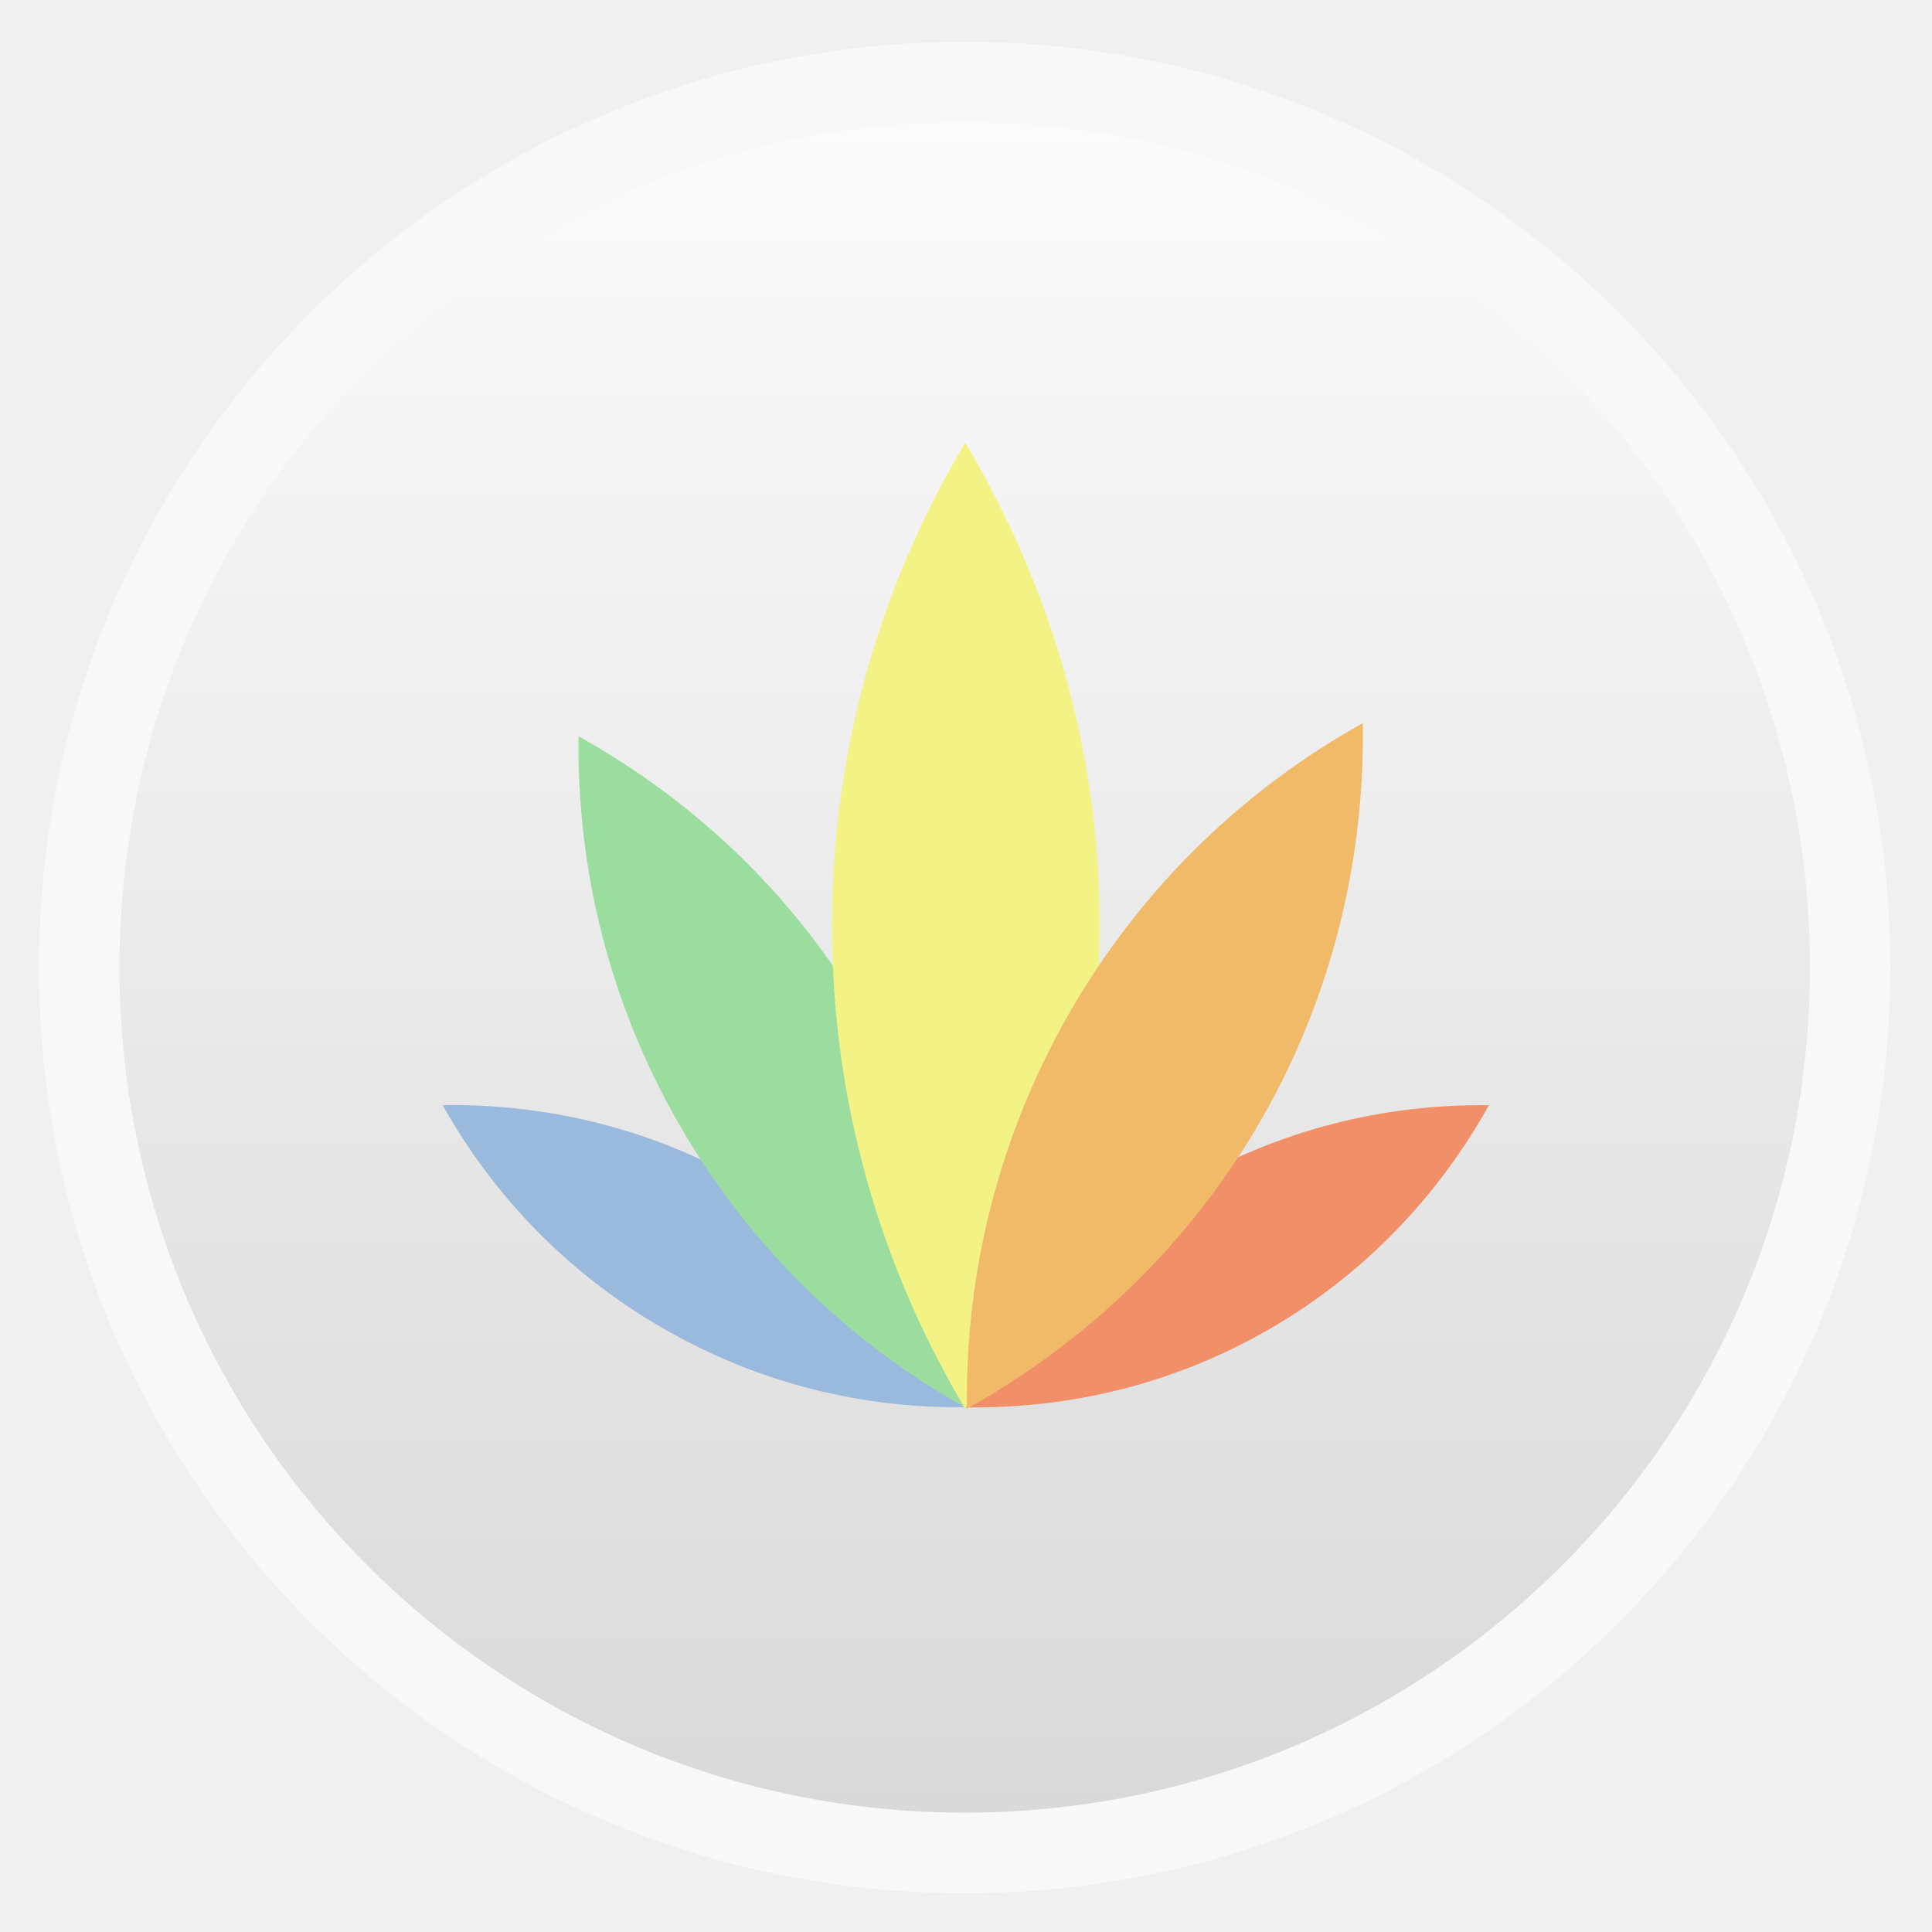
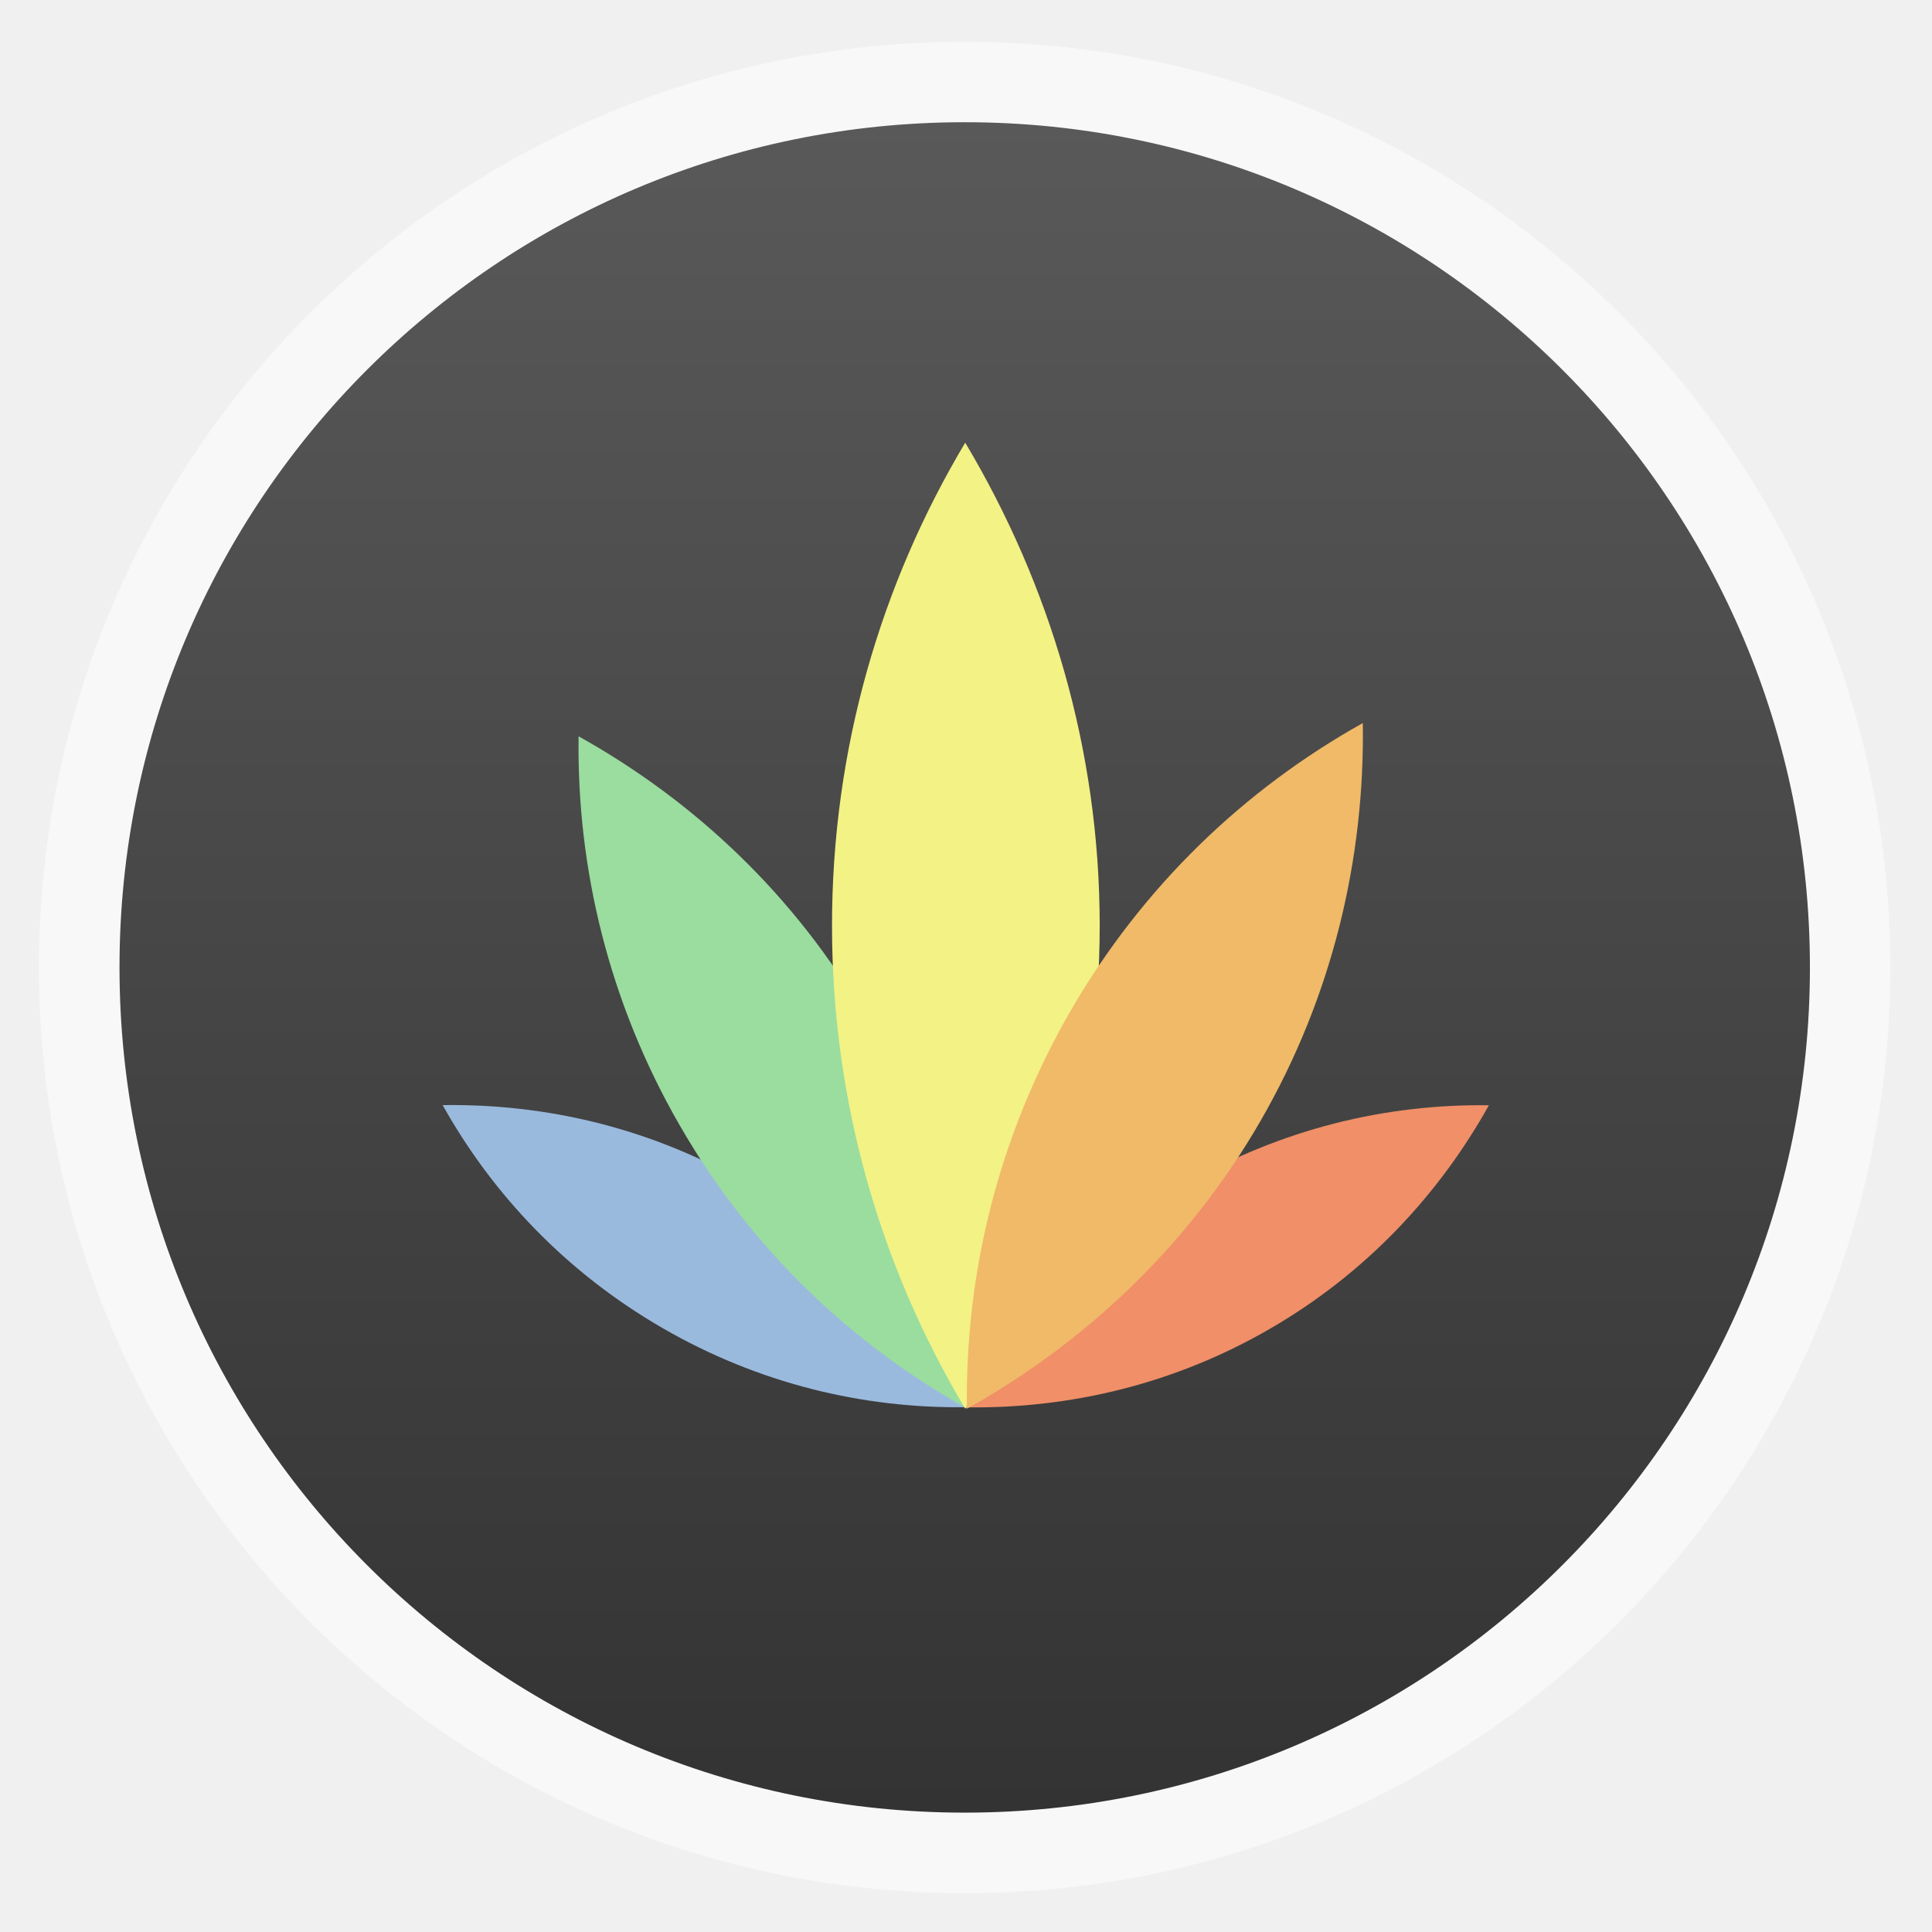
<svg xmlns="http://www.w3.org/2000/svg" xmlns:xlink="http://www.w3.org/1999/xlink" width="48" viewBox="0 0 13.547 13.547" height="48" id="svg2" version="1.1">
  <defs id="defs4">
    <clipPath clipPathUnits="userSpaceOnUse" id="clipPath6">
      <path style="fill:url(#radialGradient4225-7);clip-path:none" d="m 328,256 15,11 0,-27 -15,0 z" id="path8" clip-path="none" />
    </clipPath>
    <clipPath clipPathUnits="userSpaceOnUse" id="clipPath10">
      <rect width="90" x="307" y="31" rx="18.75" height="90" style="fill:url(#linearGradient4825-8);color:#bebebe" id="rect12" />
    </clipPath>
    <clipPath clipPathUnits="userSpaceOnUse" id="clipPath14">
      <path style="fill:url(#linearGradient4338);color:#bebebe" d="m 328,242.094 c -7.732,0 -14,6.268 -14,14 0,7.732 6.268,14 14,14 7.732,0 14,-6.268 14,-14 0,-7.732 -6.268,-14 -14,-14 z m 0,9.906 c 2.209,0 4,1.791 4,4 0,2.209 -1.791,4 -4,4 -2.209,0 -4,-1.791 -4,-4 0,-2.209 1.791,-4 4,-4 z m 0,1 c -1.657,0 -3,1.343 -3,3 0,1.657 1.343,3 3,3 1.657,0 3,-1.343 3,-3 0,-1.657 -1.343,-3 -3,-3 z m 0,1 c 1.105,0 2,0.895 2,2 0,1.105 -0.895,2 -2,2 -1.105,0 -2,-0.895 -2,-2 0,-1.105 0.895,-2 2,-2 z" id="path16" />
    </clipPath>
    <clipPath clipPathUnits="userSpaceOnUse" id="clipPath18">
      <rect width="42" x="307" y="223" rx="9" height="42" style="fill:url(#linearGradient4895-2);color:#bebebe" transform="rotate(90)" id="rect20" />
    </clipPath>
    <clipPath clipPathUnits="userSpaceOnUse" id="clipPath22">
      <rect width="60" x="306" y="142" rx="12.5" height="60" style="fill:url(#linearGradient4863-9);color:#bebebe" transform="matrix(0 -1 1 0 0 0)" id="rect24" />
    </clipPath>
    <clipPath clipPathUnits="userSpaceOnUse" id="clipPath26">
      <rect width="16" x="432" y="116" rx="2" height="16" style="opacity:.2;fill:#6d6d6d;color:#bebebe" id="rect28" />
    </clipPath>
    <clipPath clipPathUnits="userSpaceOnUse" id="clipPath30">
      <rect width="42" x="307" y="223" rx="9" height="42" style="fill:url(#linearGradient4895-0);color:#bebebe" transform="rotate(90)" id="rect32" />
    </clipPath>
    <clipPath clipPathUnits="userSpaceOnUse" id="clipPath34">
      <rect width="22" x="433" y="77" rx="3" height="22" style="opacity:.2;fill:#6d6d6d;color:#bebebe" id="rect36" />
    </clipPath>
    <clipPath clipPathUnits="userSpaceOnUse" id="clipPath38">
      <rect width="22" x="433" y="77" rx="5" height="22" style="color:#bebebe" id="rect40" />
    </clipPath>
    <clipPath clipPathUnits="userSpaceOnUse" id="clipPath42">
      <rect width="30" x="433" y="29" rx="6" height="30" style="color:#bebebe" id="rect44" />
    </clipPath>
    <clipPath clipPathUnits="userSpaceOnUse" id="clipPath46">
      <rect width="20" x="434" y="78" rx="4" height="20" style="color:#bebebe" id="rect48" />
    </clipPath>
    <clipPath clipPathUnits="userSpaceOnUse" id="clipPath50">
      <rect width="22" x="433" y="77" rx="3" height="22" style="opacity:.2;fill:#6d6d6d;color:#bebebe" id="rect52" />
    </clipPath>
    <clipPath clipPathUnits="userSpaceOnUse" id="clipPath54">
      <path style="opacity:.1;fill:#b74049;clip-path:url(#clipPath4112-2)" d="m 328,256 15,11 0,-27 -15,0 z" id="path56" clip-path="url(#clipPath4112-2)" />
    </clipPath>
    <clipPath clipPathUnits="userSpaceOnUse" id="clipPath58">
      <rect width="16" x="432" y="116" rx="2" height="16" style="opacity:.2;fill:#6d6d6d;color:#bebebe" id="rect60" />
    </clipPath>
    <clipPath clipPathUnits="userSpaceOnUse" id="clipPath62">
      <rect width="30" x="433" y="29" rx="4" height="30" style="opacity:.2;fill:#6d6d6d;color:#bebebe" id="rect64" />
    </clipPath>
    <clipPath clipPathUnits="userSpaceOnUse" id="clipPath66">
      <rect width="22" x="433" y="77" rx="4" height="22" style="color:#bebebe" id="rect68" />
    </clipPath>
    <clipPath clipPathUnits="userSpaceOnUse" id="clipPath70">
      <rect width="16" x="432" y="116" rx="3" height="16" style="color:#bebebe" id="rect72" />
    </clipPath>
    <clipPath clipPathUnits="userSpaceOnUse" id="clipPath74">
      <rect width="240" x="24" y="36" rx="50" height="240" style="fill:#986767;color:#bebebe" id="rect76" />
    </clipPath>
    <clipPath clipPathUnits="userSpaceOnUse" id="clipPath78">
      <rect width="60" x="306" y="142" rx="12.5" height="60" style="fill:url(#linearGradient4863-4);color:#bebebe" transform="matrix(0 -1 1 0 0 0)" id="rect80" />
    </clipPath>
    <clipPath clipPathUnits="userSpaceOnUse" id="clipPath82">
      <path style="opacity:.2;color:#bebebe" d="m 328,238 c -7.732,0 -14,6.268 -14,14 0,7.732 6.268,14 14,14 7.732,0 14,-6.268 14,-14 0,-7.732 -6.268,-14 -14,-14 z m 0,8.75 c 2.899,0 5.25,2.351 5.25,5.25 0,2.899 -2.351,5.25 -5.25,5.25 -2.899,0 -5.25,-2.351 -5.25,-5.25 0,-2.899 2.351,-5.25 5.25,-5.25 z m 0,1.75 c -1.933,0 -3.5,1.567 -3.5,3.5 0,1.933 1.567,3.5 3.5,3.5 1.933,0 3.5,-1.567 3.5,-3.5 0,-1.933 -1.567,-3.5 -3.5,-3.5 z m 0,1.75 c 0.966,0 1.75,0.784 1.75,1.75 0,0.966 -0.784,1.75 -1.75,1.75 -0.966,0 -1.75,-0.784 -1.75,-1.75 0,-0.966 0.784,-1.75 1.75,-1.75 z" id="path84" />
    </clipPath>
    <clipPath clipPathUnits="userSpaceOnUse" id="clipPath86">
      <path style="fill:url(#linearGradient4344-8);color:#bebebe" d="m 144,76 c -44.183,0 -80,35.817 -80,80 0,44.183 35.817,80 80,80 44.183,0 80,-35.817 80,-80 0,-44.183 -35.817,-80 -80,-80 z m 0,56.607 c 12.624,0 22.857,10.233 22.857,22.857 0,12.624 -10.233,22.857 -22.857,22.857 -12.624,0 -22.857,-10.233 -22.857,-22.857 0,-12.624 10.233,-22.857 22.857,-22.857 z m 0,5.714 c -9.468,0 -17.143,7.675 -17.143,17.143 0,9.468 7.675,17.143 17.143,17.143 9.468,0 17.143,-7.675 17.143,-17.143 0,-9.468 -7.675,-17.143 -17.143,-17.143 z m 0,5.714 c 6.312,0 11.429,5.117 11.429,11.429 0,6.312 -5.117,11.429 -11.429,11.429 -6.312,0 -11.429,-5.117 -11.429,-11.429 0,-6.312 5.117,-11.429 11.429,-11.429 z" id="path88" />
    </clipPath>
    <clipPath clipPathUnits="userSpaceOnUse" id="clipPath90">
      <path style="fill:url(#linearGradient4227-3);color:#bebebe" d="m 440,126 c -3.314,0 -6,2.686 -6,6 0,3.314 2.686,6 6,6 3.314,0 6,-2.686 6,-6 0,-3.314 -2.686,-6 -6,-6 z m 0,3 c 1.657,0 3,1.343 3,3 0,1.657 -1.343,3 -3,3 -1.657,0 -3,-1.343 -3,-3 0,-1.657 1.343,-3 3,-3 z m 0,1 c -1.105,0 -2,0.895 -2,2 0,1.105 0.895,2 2,2 1.105,0 2,-0.895 2,-2 0,-1.105 -0.895,-2 -2,-2 z m 0,1 c 0.552,0 1,0.448 1,1 0,0.552 -0.448,1 -1,1 -0.552,0 -1,-0.448 -1,-1 0,-0.552 0.448,-1 1,-1 z" id="path92" />
    </clipPath>
    <clipPath clipPathUnits="userSpaceOnUse" id="clipPath94">
      <rect width="20" x="434" y="78" rx="4" height="20" style="color:#bebebe" id="rect96" />
    </clipPath>
    <clipPath clipPathUnits="userSpaceOnUse" id="clipPath98">
      <rect width="240" x="24" y="36" rx="50" height="240" style="fill:#986767;color:#bebebe" id="rect100" />
    </clipPath>
    <clipPath clipPathUnits="userSpaceOnUse" id="clipPath102">
      <path style="fill:url(#linearGradient4203-4);color:#bebebe" d="m 444,88 c -4.418,0 -8,3.582 -8,8 0,4.418 3.582,8 8,8 4.418,0 8,-3.582 8,-8 0,-4.418 -3.582,-8 -8,-8 z m 0,5 c 1.657,0 3,1.343 3,3 0,1.657 -1.343,3 -3,3 -1.657,0 -3,-1.343 -3,-3 0,-1.657 1.343,-3 3,-3 z m 0,1 c -1.105,0 -2,0.895 -2,2 0,1.105 0.895,2 2,2 1.105,0 2,-0.895 2,-2 0,-1.105 -0.895,-2 -2,-2 z m 0,1 c 0.552,0 1,0.448 1,1 0,0.552 -0.448,1 -1,1 -0.552,0 -1,-0.448 -1,-1 0,-0.552 0.448,-1 1,-1 z" id="path104" />
    </clipPath>
    <clipPath clipPathUnits="userSpaceOnUse" id="clipPath106">
      <rect width="30" x="433" y="29" rx="6" height="30" style="color:#bebebe" id="rect108" />
    </clipPath>
    <clipPath clipPathUnits="userSpaceOnUse" id="clipPath110">
      <rect width="22" x="433" y="77" rx="4" height="22" style="color:#bebebe" id="rect112" />
    </clipPath>
    <clipPath clipPathUnits="userSpaceOnUse" id="clipPath114">
      <path style="opacity:.1;fill:#b74049;clip-path:url(#clipPath4112-5)" d="m 328,256 15,11 0,-27 -15,0 z" id="path116" clip-path="url(#clipPath4112-5)" />
    </clipPath>
    <clipPath id="clipPath4112-5" clipPathUnits="userSpaceOnUse">
      <path style="opacity:.2;color:#bebebe" d="m 328,242.094 c -7.732,0 -14,6.268 -14,14 0,7.732 6.268,14 14,14 7.732,0 14,-6.268 14,-14 0,-7.732 -6.268,-14 -14,-14 z M 328,252 c 2.209,0 4,1.791 4,4 0,2.209 -1.791,4 -4,4 -2.209,0 -4,-1.791 -4,-4 0,-2.209 1.791,-4 4,-4 z m 0,1 c -1.657,0 -3,1.343 -3,3 0,1.657 1.343,3 3,3 1.657,0 3,-1.343 3,-3 0,-1.657 -1.343,-3 -3,-3 z m 0,1 c 1.105,0 2,0.895 2,2 0,1.105 -0.895,2 -2,2 -1.105,0 -2,-0.895 -2,-2 0,-1.105 0.895,-2 2,-2 z" id="path119" />
    </clipPath>
    <clipPath clipPathUnits="userSpaceOnUse" id="clipPath121">
      <path style="fill:url(#linearGradient4326-1);color:#bebebe" d="m 328,242.094 c -7.732,0 -14,6.268 -14,14 0,7.732 6.268,14 14,14 7.732,0 14,-6.268 14,-14 0,-7.732 -6.268,-14 -14,-14 z m 0,9.906 c 2.209,0 4,1.791 4,4 0,2.209 -1.791,4 -4,4 -2.209,0 -4,-1.791 -4,-4 0,-2.209 1.791,-4 4,-4 z m 0,1 c -1.657,0 -3,1.343 -3,3 0,1.657 1.343,3 3,3 1.657,0 3,-1.343 3,-3 0,-1.657 -1.343,-3 -3,-3 z m 0,1 c 1.105,0 2,0.895 2,2 0,1.105 -0.895,2 -2,2 -1.105,0 -2,-0.895 -2,-2 0,-1.105 0.895,-2 2,-2 z" id="path123" />
    </clipPath>
    <clipPath clipPathUnits="userSpaceOnUse" id="clipPath125">
      <rect width="16" x="432" y="116" rx="3" height="16" style="color:#bebebe" id="rect127" />
    </clipPath>
    <clipPath clipPathUnits="userSpaceOnUse" id="clipPath129">
      <path style="fill:url(#linearGradient4326-1);color:#bebebe" d="m 328,242.094 c -7.732,0 -14,6.268 -14,14 0,7.732 6.268,14 14,14 7.732,0 14,-6.268 14,-14 0,-7.732 -6.268,-14 -14,-14 z m 0,9.906 c 2.209,0 4,1.791 4,4 0,2.209 -1.791,4 -4,4 -2.209,0 -4,-1.791 -4,-4 0,-2.209 1.791,-4 4,-4 z m 0,1 c -1.657,0 -3,1.343 -3,3 0,1.657 1.343,3 3,3 1.657,0 3,-1.343 3,-3 0,-1.657 -1.343,-3 -3,-3 z m 0,1 c 1.105,0 2,0.895 2,2 0,1.105 -0.895,2 -2,2 -1.105,0 -2,-0.895 -2,-2 0,-1.105 0.895,-2 2,-2 z" id="path131" />
    </clipPath>
    <clipPath clipPathUnits="userSpaceOnUse" id="clipPath133">
      <path style="fill:url(#radialGradient4225-6);clip-path:none" d="m 328,256 15,11 0,-27 -15,0 z" id="path135" clip-path="none" />
    </clipPath>
    <clipPath clipPathUnits="userSpaceOnUse" id="clipPath137">
      <path style="opacity:.2;color:#bebebe" d="m 328,238 c -7.732,0 -14,6.268 -14,14 0,7.732 6.268,14 14,14 7.732,0 14,-6.268 14,-14 0,-7.732 -6.268,-14 -14,-14 z m 0,9.906 c 2.209,0 4,1.791 4,4 0,2.209 -1.791,4 -4,4 -2.209,0 -4,-1.791 -4,-4 0,-2.209 1.791,-4 4,-4 z m 0,1 c -1.657,0 -3,1.343 -3,3 0,1.657 1.343,3 3,3 1.657,0 3,-1.343 3,-3 0,-1.657 -1.343,-3 -3,-3 z m 0,1 c 1.105,0 2,0.895 2,2 0,1.105 -0.895,2 -2,2 -1.105,0 -2,-0.895 -2,-2 0,-1.105 0.895,-2 2,-2 z" id="path139" />
    </clipPath>
    <clipPath clipPathUnits="userSpaceOnUse" id="clipPath141">
      <rect width="90" x="307" y="31" rx="18.75" height="90" style="fill:url(#linearGradient4825-6);color:#bebebe" id="rect143" />
    </clipPath>
    <clipPath clipPathUnits="userSpaceOnUse" id="clipPath145">
      <rect width="22" x="433" y="77" rx="5" height="22" style="color:#bebebe" id="rect147" />
    </clipPath>
    <clipPath clipPathUnits="userSpaceOnUse" id="clipPath149">
      <path style="fill:url(#linearGradient4296-6);color:#bebebe" d="m 451.388,127.371 c -3.314,0 -6,2.686 -6,6 0,3.314 2.686,6 6,6 3.314,0 6,-2.686 6,-6 0,-3.314 -2.686,-6 -6,-6 z m 0,3 c 1.657,0 3,1.343 3,3 0,1.657 -1.343,3 -3,3 -1.657,0 -3,-1.343 -3,-3 0,-1.657 1.343,-3 3,-3 z m 0,1 c -1.105,0 -2,0.895 -2,2 0,1.105 0.895,2 2,2 1.105,0 2,-0.895 2,-2 0,-1.105 -0.895,-2 -2,-2 z m 0,1 c 0.552,0 1,0.448 1,1 0,0.552 -0.448,1 -1,1 -0.552,0 -1,-0.448 -1,-1 0,-0.552 0.448,-1 1,-1 z" id="path151" />
    </clipPath>
    <clipPath clipPathUnits="userSpaceOnUse" id="clipPath153">
      <path style="fill:url(#radialGradient4229-8);clip-path:none" d="m 451.388,133.371 6.429,4.714 0,-11.571 -6.429,0 z" id="path155" clip-path="none" />
    </clipPath>
    <clipPath clipPathUnits="userSpaceOnUse" id="clipPath157">
      <path style="fill:url(#linearGradient4326-13);color:#bebebe" d="m 328,242.094 c -7.732,0 -14,6.268 -14,14 0,7.732 6.268,14 14,14 7.732,0 14,-6.268 14,-14 0,-7.732 -6.268,-14 -14,-14 z m 0,9.906 c 2.209,0 4,1.791 4,4 0,2.209 -1.791,4 -4,4 -2.209,0 -4,-1.791 -4,-4 0,-2.209 1.791,-4 4,-4 z m 0,1 c -1.657,0 -3,1.343 -3,3 0,1.657 1.343,3 3,3 1.657,0 3,-1.343 3,-3 0,-1.657 -1.343,-3 -3,-3 z m 0,1 c 1.105,0 2,0.895 2,2 0,1.105 -0.895,2 -2,2 -1.105,0 -2,-0.895 -2,-2 0,-1.105 0.895,-2 2,-2 z" id="path159" />
    </clipPath>
    <clipPath id="clipPath4112-2" clipPathUnits="userSpaceOnUse">
      <path style="opacity:.2;color:#bebebe" d="m 328,242.094 c -7.732,0 -14,6.268 -14,14 0,7.732 6.268,14 14,14 7.732,0 14,-6.268 14,-14 0,-7.732 -6.268,-14 -14,-14 z M 328,252 c 2.209,0 4,1.791 4,4 0,2.209 -1.791,4 -4,4 -2.209,0 -4,-1.791 -4,-4 0,-2.209 1.791,-4 4,-4 z m 0,1 c -1.657,0 -3,1.343 -3,3 0,1.657 1.343,3 3,3 1.657,0 3,-1.343 3,-3 0,-1.657 -1.343,-3 -3,-3 z m 0,1 c 1.105,0 2,0.895 2,2 0,1.105 -0.895,2 -2,2 -1.105,0 -2,-0.895 -2,-2 0,-1.105 0.895,-2 2,-2 z" id="path162" />
    </clipPath>
    <clipPath clipPathUnits="userSpaceOnUse" id="clipPath164">
      <path style="opacity:.2;color:#bebebe" d="m 328,238 c -7.732,0 -14,6.268 -14,14 0,7.732 6.268,14 14,14 7.732,0 14,-6.268 14,-14 0,-7.732 -6.268,-14 -14,-14 z m 0,9.906 c 2.209,0 4,1.791 4,4 0,2.209 -1.791,4 -4,4 -2.209,0 -4,-1.791 -4,-4 0,-2.209 1.791,-4 4,-4 z m 0,1 c -1.657,0 -3,1.343 -3,3 0,1.657 1.343,3 3,3 1.657,0 3,-1.343 3,-3 0,-1.657 -1.343,-3 -3,-3 z m 0,1 c 1.105,0 2,0.895 2,2 0,1.105 -0.895,2 -2,2 -1.105,0 -2,-0.895 -2,-2 0,-1.105 0.895,-2 2,-2 z" id="path166" />
    </clipPath>
    <clipPath clipPathUnits="userSpaceOnUse" id="clipPath168">
      <rect width="16" x="432" y="116" rx="2" height="16" style="opacity:.2;fill:#6d6d6d;color:#bebebe" id="rect170" />
    </clipPath>
    <clipPath clipPathUnits="userSpaceOnUse" id="clipPath172">
      <path style="fill:url(#linearGradient4326-13);color:#bebebe" d="m 328,242.094 c -7.732,0 -14,6.268 -14,14 0,7.732 6.268,14 14,14 7.732,0 14,-6.268 14,-14 0,-7.732 -6.268,-14 -14,-14 z m 0,9.906 c 2.209,0 4,1.791 4,4 0,2.209 -1.791,4 -4,4 -2.209,0 -4,-1.791 -4,-4 0,-2.209 1.791,-4 4,-4 z m 0,1 c -1.657,0 -3,1.343 -3,3 0,1.657 1.343,3 3,3 1.657,0 3,-1.343 3,-3 0,-1.657 -1.343,-3 -3,-3 z m 0,1 c 1.105,0 2,0.895 2,2 0,1.105 -0.895,2 -2,2 -1.105,0 -2,-0.895 -2,-2 0,-1.105 0.895,-2 2,-2 z" id="path174" />
    </clipPath>
    <clipPath clipPathUnits="userSpaceOnUse" id="clipPath176">
      <path style="fill:url(#radialGradient4279);clip-path:none" d="m 451.388,133.371 6.429,4.714 0,-11.571 -6.429,0 z" id="path178" clip-path="none" />
    </clipPath>
    <clipPath clipPathUnits="userSpaceOnUse" id="clipPath180">
      <path style="fill:url(#linearGradient4296);color:#bebebe" d="m 451.388,127.371 c -3.314,0 -6,2.686 -6,6 0,3.314 2.686,6 6,6 3.314,0 6,-2.686 6,-6 0,-3.314 -2.686,-6 -6,-6 z m 0,3 c 1.657,0 3,1.343 3,3 0,1.657 -1.343,3 -3,3 -1.657,0 -3,-1.343 -3,-3 0,-1.657 1.343,-3 3,-3 z m 0,1 c -1.105,0 -2,0.895 -2,2 0,1.105 0.895,2 2,2 1.105,0 2,-0.895 2,-2 0,-1.105 -0.895,-2 -2,-2 z m 0,1 c 0.552,0 1,0.448 1,1 0,0.552 -0.448,1 -1,1 -0.552,0 -1,-0.448 -1,-1 0,-0.552 0.448,-1 1,-1 z" id="path182" />
    </clipPath>
    <clipPath clipPathUnits="userSpaceOnUse" id="clipPath184">
      <path style="opacity:.2;color:#bebebe" d="m 328,238 c -7.732,0 -14,6.268 -14,14 0,7.732 6.268,14 14,14 7.732,0 14,-6.268 14,-14 0,-7.732 -6.268,-14 -14,-14 z m 0,9.906 c 2.209,0 4,1.791 4,4 0,2.209 -1.791,4 -4,4 -2.209,0 -4,-1.791 -4,-4 0,-2.209 1.791,-4 4,-4 z m 0,1 c -1.657,0 -3,1.343 -3,3 0,1.657 1.343,3 3,3 1.657,0 3,-1.343 3,-3 0,-1.657 -1.343,-3 -3,-3 z m 0,1 c 1.105,0 2,0.895 2,2 0,1.105 -0.895,2 -2,2 -1.105,0 -2,-0.895 -2,-2 0,-1.105 0.895,-2 2,-2 z" id="path186" />
    </clipPath>
    <clipPath clipPathUnits="userSpaceOnUse" id="clipPath188">
      <path style="fill:url(#radialGradient4250);clip-path:none" d="m 328,256 15,11 0,-27 -15,0 z" id="path190" clip-path="none" />
    </clipPath>
    <clipPath clipPathUnits="userSpaceOnUse" id="clipPath192">
      <path style="opacity:.1;fill:#b74049;clip-path:url(#clipPath4112)" d="m 328,256 15,11 0,-27 -15,0 z" id="path194" clip-path="url(#clipPath4112)" />
    </clipPath>
    <clipPath clipPathUnits="userSpaceOnUse" id="clipPath196">
      <path style="fill:url(#linearGradient4326-1);color:#bebebe" d="m 328,242.094 c -7.732,0 -14,6.268 -14,14 0,7.732 6.268,14 14,14 7.732,0 14,-6.268 14,-14 0,-7.732 -6.268,-14 -14,-14 z m 0,9.906 c 2.209,0 4,1.791 4,4 0,2.209 -1.791,4 -4,4 -2.209,0 -4,-1.791 -4,-4 0,-2.209 1.791,-4 4,-4 z m 0,1 c -1.657,0 -3,1.343 -3,3 0,1.657 1.343,3 3,3 1.657,0 3,-1.343 3,-3 0,-1.657 -1.343,-3 -3,-3 z m 0,1 c 1.105,0 2,0.895 2,2 0,1.105 -0.895,2 -2,2 -1.105,0 -2,-0.895 -2,-2 0,-1.105 0.895,-2 2,-2 z" id="path198" />
    </clipPath>
    <clipPath clipPathUnits="userSpaceOnUse" id="clipPath200">
      <path style="fill:url(#linearGradient4306);color:#bebebe" d="m 440,126 c -3.314,0 -6,2.686 -6,6 0,3.314 2.686,6 6,6 3.314,0 6,-2.686 6,-6 0,-3.314 -2.686,-6 -6,-6 z m 0,3 c 1.657,0 3,1.343 3,3 0,1.657 -1.343,3 -3,3 -1.657,0 -3,-1.343 -3,-3 0,-1.657 1.343,-3 3,-3 z m 0,1 c -1.105,0 -2,0.895 -2,2 0,1.105 0.895,2 2,2 1.105,0 2,-0.895 2,-2 0,-1.105 -0.895,-2 -2,-2 z m 0,1 c 0.552,0 1,0.448 1,1 0,0.552 -0.448,1 -1,1 -0.552,0 -1,-0.448 -1,-1 0,-0.552 0.448,-1 1,-1 z" id="path202" />
    </clipPath>
    <clipPath clipPathUnits="userSpaceOnUse" id="clipPath204">
      <path style="fill:url(#linearGradient4344-1);color:#bebebe" d="m 144,76 c -44.183,0 -80,35.817 -80,80 0,44.183 35.817,80 80,80 44.183,0 80,-35.817 80,-80 0,-44.183 -35.817,-80 -80,-80 z m 0,56.607 c 12.624,0 22.857,10.233 22.857,22.857 0,12.624 -10.233,22.857 -22.857,22.857 -12.624,0 -22.857,-10.233 -22.857,-22.857 0,-12.624 10.233,-22.857 22.857,-22.857 z m 0,5.714 c -9.468,0 -17.143,7.675 -17.143,17.143 0,9.468 7.675,17.143 17.143,17.143 9.468,0 17.143,-7.675 17.143,-17.143 0,-9.468 -7.675,-17.143 -17.143,-17.143 z m 0,5.714 c 6.312,0 11.429,5.117 11.429,11.429 0,6.312 -5.117,11.429 -11.429,11.429 -6.312,0 -11.429,-5.117 -11.429,-11.429 0,-6.312 5.117,-11.429 11.429,-11.429 z" id="path206" />
    </clipPath>
    <clipPath clipPathUnits="userSpaceOnUse" id="clipPath208">
      <path style="fill:url(#linearGradient4377);color:#bebebe" d="m 444,88 c -4.418,0 -8,3.582 -8,8 0,4.418 3.582,8 8,8 4.418,0 8,-3.582 8,-8 0,-4.418 -3.582,-8 -8,-8 z m 0,5 c 1.657,0 3,1.343 3,3 0,1.657 -1.343,3 -3,3 -1.657,0 -3,-1.343 -3,-3 0,-1.657 1.343,-3 3,-3 z m 0,1 c -1.105,0 -2,0.895 -2,2 0,1.105 0.895,2 2,2 1.105,0 2,-0.895 2,-2 0,-1.105 -0.895,-2 -2,-2 z m 0,1 c 0.552,0 1,0.448 1,1 0,0.552 -0.448,1 -1,1 -0.552,0 -1,-0.448 -1,-1 0,-0.552 0.448,-1 1,-1 z" id="path210" />
    </clipPath>
    <clipPath clipPathUnits="userSpaceOnUse" id="clipPath212">
      <rect width="30" x="433" y="29" rx="4" height="30" style="opacity:.2;fill:#6d6d6d;color:#bebebe" id="rect214" />
    </clipPath>
    <clipPath clipPathUnits="userSpaceOnUse" id="clipPath216">
      <path style="opacity:.2;color:#bebebe" d="m 328,238 c -7.732,0 -14,6.268 -14,14 0,7.732 6.268,14 14,14 7.732,0 14,-6.268 14,-14 0,-7.732 -6.268,-14 -14,-14 z m 0,8.75 c 2.899,0 5.25,2.351 5.25,5.25 0,2.899 -2.351,5.25 -5.25,5.25 -2.899,0 -5.25,-2.351 -5.25,-5.25 0,-2.899 2.351,-5.25 5.25,-5.25 z m 0,1.75 c -1.933,0 -3.5,1.567 -3.5,3.5 0,1.933 1.567,3.5 3.5,3.5 1.933,0 3.5,-1.567 3.5,-3.5 0,-1.933 -1.567,-3.5 -3.5,-3.5 z m 0,1.75 c 0.966,0 1.75,0.784 1.75,1.75 0,0.966 -0.784,1.75 -1.75,1.75 -0.966,0 -1.75,-0.784 -1.75,-1.75 0,-0.966 0.784,-1.75 1.75,-1.75 z" id="path218" />
    </clipPath>
    <clipPath clipPathUnits="userSpaceOnUse" id="clipPath220">
      <path style="fill:url(#linearGradient4338);color:#bebebe" d="m 328,242.094 c -7.732,0 -14,6.268 -14,14 0,7.732 6.268,14 14,14 7.732,0 14,-6.268 14,-14 0,-7.732 -6.268,-14 -14,-14 z m 0,9.906 c 2.209,0 4,1.791 4,4 0,2.209 -1.791,4 -4,4 -2.209,0 -4,-1.791 -4,-4 0,-2.209 1.791,-4 4,-4 z m 0,1 c -1.657,0 -3,1.343 -3,3 0,1.657 1.343,3 3,3 1.657,0 3,-1.343 3,-3 0,-1.657 -1.343,-3 -3,-3 z m 0,1 c 1.105,0 2,0.895 2,2 0,1.105 -0.895,2 -2,2 -1.105,0 -2,-0.895 -2,-2 0,-1.105 0.895,-2 2,-2 z" id="path222" />
    </clipPath>
    <clipPath clipPathUnits="userSpaceOnUse" id="clipPath224">
      <path style="fill:url(#linearGradient4203-6);color:#bebebe" d="m 444,88 c -4.418,0 -8,3.582 -8,8 0,4.418 3.582,8 8,8 4.418,0 8,-3.582 8,-8 0,-4.418 -3.582,-8 -8,-8 z m 0,5 c 1.657,0 3,1.343 3,3 0,1.657 -1.343,3 -3,3 -1.657,0 -3,-1.343 -3,-3 0,-1.657 1.343,-3 3,-3 z m 0,1 c -1.105,0 -2,0.895 -2,2 0,1.105 0.895,2 2,2 1.105,0 2,-0.895 2,-2 0,-1.105 -0.895,-2 -2,-2 z m 0,1 c 0.552,0 1,0.448 1,1 0,0.552 -0.448,1 -1,1 -0.552,0 -1,-0.448 -1,-1 0,-0.552 0.448,-1 1,-1 z" id="path226" />
    </clipPath>
    <clipPath clipPathUnits="userSpaceOnUse" id="clipPath228">
      <rect width="16" x="432" y="116" rx="3" height="16" style="color:#bebebe" id="rect230" />
    </clipPath>
    <clipPath clipPathUnits="userSpaceOnUse" id="clipPath232">
      <path style="fill:url(#linearGradient4296-69);color:#bebebe" d="m 451.388,127.371 c -3.314,0 -6,2.686 -6,6 0,3.314 2.686,6 6,6 3.314,0 6,-2.686 6,-6 0,-3.314 -2.686,-6 -6,-6 z m 0,3 c 1.657,0 3,1.343 3,3 0,1.657 -1.343,3 -3,3 -1.657,0 -3,-1.343 -3,-3 0,-1.657 1.343,-3 3,-3 z m 0,1 c -1.105,0 -2,0.895 -2,2 0,1.105 0.895,2 2,2 1.105,0 2,-0.895 2,-2 0,-1.105 -0.895,-2 -2,-2 z m 0,1 c 0.552,0 1,0.448 1,1 0,0.552 -0.448,1 -1,1 -0.552,0 -1,-0.448 -1,-1 0,-0.552 0.448,-1 1,-1 z" id="path234" />
    </clipPath>
    <clipPath clipPathUnits="userSpaceOnUse" id="clipPath236">
      <path style="fill:url(#linearGradient4344);color:#bebebe" d="m 144,76 c -44.183,0 -80,35.817 -80,80 0,44.183 35.817,80 80,80 44.183,0 80,-35.817 80,-80 0,-44.183 -35.817,-80 -80,-80 z m 0,56.607 c 12.624,0 22.857,10.233 22.857,22.857 0,12.624 -10.233,22.857 -22.857,22.857 -12.624,0 -22.857,-10.233 -22.857,-22.857 0,-12.624 10.233,-22.857 22.857,-22.857 z m 0,5.714 c -9.468,0 -17.143,7.675 -17.143,17.143 0,9.468 7.675,17.143 17.143,17.143 9.468,0 17.143,-7.675 17.143,-17.143 0,-9.468 -7.675,-17.143 -17.143,-17.143 z m 0,5.714 c 6.312,0 11.429,5.117 11.429,11.429 0,6.312 -5.117,11.429 -11.429,11.429 -6.312,0 -11.429,-5.117 -11.429,-11.429 0,-6.312 5.117,-11.429 11.429,-11.429 z" id="path238" />
    </clipPath>
    <clipPath clipPathUnits="userSpaceOnUse" id="clipPath240">
      <rect width="240" x="24" y="36" rx="50" height="240" style="fill:#986767;color:#bebebe" id="rect242" />
    </clipPath>
    <clipPath clipPathUnits="userSpaceOnUse" id="clipPath244">
      <rect width="22" x="433" y="77" rx="5" height="22" style="color:#bebebe" id="rect246" />
    </clipPath>
    <clipPath id="clipPath4112" clipPathUnits="userSpaceOnUse">
      <path style="opacity:.2;color:#bebebe" d="m 328,242.094 c -7.732,0 -14,6.268 -14,14 0,7.732 6.268,14 14,14 7.732,0 14,-6.268 14,-14 0,-7.732 -6.268,-14 -14,-14 z M 328,252 c 2.209,0 4,1.791 4,4 0,2.209 -1.791,4 -4,4 -2.209,0 -4,-1.791 -4,-4 0,-2.209 1.791,-4 4,-4 z m 0,1 c -1.657,0 -3,1.343 -3,3 0,1.657 1.343,3 3,3 1.657,0 3,-1.343 3,-3 0,-1.657 -1.343,-3 -3,-3 z m 0,1 c 1.105,0 2,0.895 2,2 0,1.105 -0.895,2 -2,2 -1.105,0 -2,-0.895 -2,-2 0,-1.105 0.895,-2 2,-2 z" id="path249" />
    </clipPath>
    <clipPath clipPathUnits="userSpaceOnUse" id="clipPath251">
      <rect width="22" x="433" y="77" rx="4" height="22" style="color:#bebebe" id="rect253" />
    </clipPath>
    <clipPath clipPathUnits="userSpaceOnUse" id="clipPath255">
      <rect width="20" x="434" y="78" rx="4" height="20" style="color:#bebebe" id="rect257" />
    </clipPath>
    <clipPath clipPathUnits="userSpaceOnUse" id="clipPath259">
      <rect width="90" x="307" y="31" rx="18.75" height="90" style="fill:url(#linearGradient4825);color:#bebebe" id="rect261" />
    </clipPath>
    <clipPath clipPathUnits="userSpaceOnUse" id="clipPath263">
      <path style="fill:url(#radialGradient4229-9);clip-path:none" d="m 451.388,133.371 6.429,4.714 0,-11.571 -6.429,0 z" id="path265" clip-path="none" />
    </clipPath>
    <clipPath clipPathUnits="userSpaceOnUse" id="clipPath267">
      <path style="opacity:.2;color:#bebebe" d="m 328,238 c -7.732,0 -14,6.268 -14,14 0,7.732 6.268,14 14,14 7.732,0 14,-6.268 14,-14 0,-7.732 -6.268,-14 -14,-14 z m 0,8.75 c 2.899,0 5.25,2.351 5.25,5.25 0,2.899 -2.351,5.25 -5.25,5.25 -2.899,0 -5.25,-2.351 -5.25,-5.25 0,-2.899 2.351,-5.25 5.25,-5.25 z m 0,1.75 c -1.933,0 -3.5,1.567 -3.5,3.5 0,1.933 1.567,3.5 3.5,3.5 1.933,0 3.5,-1.567 3.5,-3.5 0,-1.933 -1.567,-3.5 -3.5,-3.5 z m 0,1.75 c 0.966,0 1.75,0.784 1.75,1.75 0,0.966 -0.784,1.75 -1.75,1.75 -0.966,0 -1.75,-0.784 -1.75,-1.75 0,-0.966 0.784,-1.75 1.75,-1.75 z" id="path269" />
    </clipPath>
    <clipPath clipPathUnits="userSpaceOnUse" id="clipPath271">
      <rect width="30" x="433" y="29" rx="6" height="30" style="color:#bebebe" id="rect273" />
    </clipPath>
    <clipPath clipPathUnits="userSpaceOnUse" id="clipPath275">
      <path style="fill:url(#linearGradient4326-13);color:#bebebe" d="m 328,242.094 c -7.732,0 -14,6.268 -14,14 0,7.732 6.268,14 14,14 7.732,0 14,-6.268 14,-14 0,-7.732 -6.268,-14 -14,-14 z m 0,9.906 c 2.209,0 4,1.791 4,4 0,2.209 -1.791,4 -4,4 -2.209,0 -4,-1.791 -4,-4 0,-2.209 1.791,-4 4,-4 z m 0,1 c -1.657,0 -3,1.343 -3,3 0,1.657 1.343,3 3,3 1.657,0 3,-1.343 3,-3 0,-1.657 -1.343,-3 -3,-3 z m 0,1 c 1.105,0 2,0.895 2,2 0,1.105 -0.895,2 -2,2 -1.105,0 -2,-0.895 -2,-2 0,-1.105 0.895,-2 2,-2 z" id="path277" />
    </clipPath>
    <clipPath clipPathUnits="userSpaceOnUse" id="clipPath279">
      <path style="fill:url(#linearGradient4338);color:#bebebe" d="m 328,242.094 c -7.732,0 -14,6.268 -14,14 0,7.732 6.268,14 14,14 7.732,0 14,-6.268 14,-14 0,-7.732 -6.268,-14 -14,-14 z m 0,9.906 c 2.209,0 4,1.791 4,4 0,2.209 -1.791,4 -4,4 -2.209,0 -4,-1.791 -4,-4 0,-2.209 1.791,-4 4,-4 z m 0,1 c -1.657,0 -3,1.343 -3,3 0,1.657 1.343,3 3,3 1.657,0 3,-1.343 3,-3 0,-1.657 -1.343,-3 -3,-3 z m 0,1 c 1.105,0 2,0.895 2,2 0,1.105 -0.895,2 -2,2 -1.105,0 -2,-0.895 -2,-2 0,-1.105 0.895,-2 2,-2 z" id="path281" />
    </clipPath>
    <clipPath clipPathUnits="userSpaceOnUse" id="clipPath283">
      <rect width="22" x="433" y="77" rx="3" height="22" style="opacity:.2;fill:#6d6d6d;color:#bebebe" id="rect285" />
    </clipPath>
    <clipPath clipPathUnits="userSpaceOnUse" id="clipPath287">
      <rect width="60" x="306" y="142" rx="12.5" height="60" style="fill:url(#linearGradient4863);color:#bebebe" transform="matrix(0 -1 1 0 0 0)" id="rect289" />
    </clipPath>
    <clipPath clipPathUnits="userSpaceOnUse" id="clipPath291">
      <rect width="42" x="307" y="223" rx="9" height="42" style="fill:url(#linearGradient4895);color:#bebebe" transform="rotate(90)" id="rect293" />
    </clipPath>
    <clipPath clipPathUnits="userSpaceOnUse" id="clipPath295">
      <path style="fill:url(#linearGradient4227-4);color:#bebebe" d="m 440,126 c -3.314,0 -6,2.686 -6,6 0,3.314 2.686,6 6,6 3.314,0 6,-2.686 6,-6 0,-3.314 -2.686,-6 -6,-6 z m 0,3 c 1.657,0 3,1.343 3,3 0,1.657 -1.343,3 -3,3 -1.657,0 -3,-1.343 -3,-3 0,-1.657 1.343,-3 3,-3 z m 0,1 c -1.105,0 -2,0.895 -2,2 0,1.105 0.895,2 2,2 1.105,0 2,-0.895 2,-2 0,-1.105 -0.895,-2 -2,-2 z m 0,1 c 0.552,0 1,0.448 1,1 0,0.552 -0.448,1 -1,1 -0.552,0 -1,-0.448 -1,-1 0,-0.552 0.448,-1 1,-1 z" id="path297" />
    </clipPath>
    <clipPath clipPathUnits="userSpaceOnUse" id="clipPath299">
      <rect width="30" x="433" y="29" rx="4" height="30" style="opacity:.2;fill:#6d6d6d;color:#bebebe" id="rect301" />
    </clipPath>
    <linearGradient gradientTransform="translate(0 4.09376)" xlink:href="#linearGradient4174-6" id="linearGradient4326-13" y1="273" y2="231" gradientUnits="userSpaceOnUse" x2="0" />
    <linearGradient id="outerBackgroundGradient-77">
      <stop offset="0" style="stop-color:#f0f0f0" id="stop305" />
      <stop offset="1" style="stop-color:#f8f8f8" id="stop307" />
    </linearGradient>
    <linearGradient gradientTransform="matrix(.25 0 0 .25 300 132)" xlink:href="#outerBackgroundGradient-77" id="linearGradient4863-4" y1="230" y2="90" gradientUnits="userSpaceOnUse" x2="0" />
    <linearGradient gradientTransform="translate(11.38843 1.3713)" xlink:href="#linearGradient4174-6" id="linearGradient4296-69" y1="140" y2="124" gradientUnits="userSpaceOnUse" x2="0" />
    <linearGradient gradientTransform="matrix(5.71429 0 0 5.71429 -1730.286 -1284)" xlink:href="#linearGradient4174-6" id="linearGradient4344-1" y1="273" y2="231" gradientUnits="userSpaceOnUse" x2="0" />
    <linearGradient gradientTransform="matrix(.175 0 0 .175 302.8 216)" xlink:href="#outerBackgroundGradient-77" id="linearGradient4895-2" y1="280" y2="40" gradientUnits="userSpaceOnUse" x2="0" />
    <linearGradient gradientTransform="matrix(.375 0 0 .375 298 16)" xlink:href="#outerBackgroundGradient-77" id="linearGradient4825-6" y1="230" y2="90" gradientUnits="userSpaceOnUse" x2="0" />
    <linearGradient id="linearGradient4520">
-       <stop offset="0" style="stop-color:#d9d9d9;stop-opacity:1;" id="stop315" />
-       <stop offset="1" style="stop-color:#fbfbfb;stop-opacity:1;" id="stop317" />
+       <stop offset="0" style="stop-color:#333333;stop-opacity:1;" id="stop315" />
+       <stop offset="1" style="stop-color:#595959;stop-opacity:1;" id="stop317" />
    </linearGradient>
    <linearGradient id="outerBackgroundGradient">
      <stop offset="0" style="stop-color:#f0f0f0" id="stop320" />
      <stop offset="1" style="stop-color:#f8f8f8" id="stop322" />
    </linearGradient>
    <linearGradient id="linearGradient4227-3" xlink:href="#linearGradient4174-3" y1="140" y2="124" x2="0" gradientUnits="userSpaceOnUse" />
    <linearGradient id="linearGradient4126-5">
      <stop offset="0" style="stop-color:#eaba31" id="stop326" />
      <stop offset="1" style="stop-color:#ff9200" id="stop328" />
    </linearGradient>
    <linearGradient gradientTransform="translate(11.38843 1.3713)" id="linearGradient4296" xlink:href="#linearGradient4174" y1="140" y2="124" x2="0" gradientUnits="userSpaceOnUse" />
    <linearGradient id="linearGradient4203-4" xlink:href="#linearGradient4174-3" y1="107" y2="85" x2="0" gradientUnits="userSpaceOnUse" />
    <linearGradient id="linearGradient4174-3">
      <stop offset="0" style="stop-color:#818181" id="stop333" />
      <stop offset="1" style="stop-color:#c5c5c5" id="stop335" />
    </linearGradient>
    <linearGradient gradientTransform="matrix(.375 0 0 .375 298 16)" id="linearGradient4825" xlink:href="#outerBackgroundGradient" y1="230" y2="90" x2="0" gradientUnits="userSpaceOnUse" />
    <linearGradient id="linearGradient4377" xlink:href="#linearGradient4174" y1="107" y2="85" x2="0" gradientUnits="userSpaceOnUse" />
    <linearGradient id="linearGradient4174">
      <stop offset="0" style="stop-color:#818181" id="stop340" />
      <stop offset="1" style="stop-color:#c5c5c5" id="stop342" />
    </linearGradient>
    <linearGradient gradientTransform="matrix(5.71429 0 0 5.71429 -1730.286 -1284)" id="linearGradient4344" xlink:href="#linearGradient4174" y1="273" y2="231" x2="0" gradientUnits="userSpaceOnUse" />
    <linearGradient id="linearGradient4306" xlink:href="#linearGradient4174" y1="140" y2="124" x2="0" gradientUnits="userSpaceOnUse" />
    <linearGradient gradientTransform="matrix(5.71429 0 0 5.71429 -1730.286 -1284)" xlink:href="#linearGradient4174-3" id="linearGradient4344-8" y1="273" y2="231" gradientUnits="userSpaceOnUse" x2="0" />
    <linearGradient gradientTransform="matrix(.175 0 0 .175 302.8 216)" id="linearGradient4895" xlink:href="#outerBackgroundGradient" y1="280" y2="40" x2="0" gradientUnits="userSpaceOnUse" />
    <linearGradient id="linearGradient4203-6" xlink:href="#linearGradient4174-6" y1="107" y2="85" x2="0" gradientUnits="userSpaceOnUse" />
    <linearGradient id="linearGradient4126-5-5">
      <stop offset="0" style="stop-color:#eaba31" id="stop350" />
      <stop offset="1" style="stop-color:#ff9200" id="stop352" />
    </linearGradient>
    <linearGradient gradientTransform="translate(11.38843 1.3713)" xlink:href="#linearGradient4174-3" id="linearGradient4296-6" y1="140" y2="124" gradientUnits="userSpaceOnUse" x2="0" />
    <linearGradient gradientTransform="translate(0 4.09376)" xlink:href="#linearGradient4174-3" id="linearGradient4326-1" y1="273" y2="231" gradientUnits="userSpaceOnUse" x2="0" />
    <linearGradient id="linearGradient4126-5-6">
      <stop offset="0" style="stop-color:#eaba31" id="stop357" />
      <stop offset="1" style="stop-color:#ff9200" id="stop359" />
    </linearGradient>
    <linearGradient gradientTransform="translate(0 4.09376)" id="linearGradient4338" xlink:href="#linearGradient4174" y1="273" y2="231" x2="0" gradientUnits="userSpaceOnUse" />
    <linearGradient id="linearGradient4174-6">
      <stop offset="0" style="stop-color:#818181" id="stop363" />
      <stop offset="1" style="stop-color:#c5c5c5" id="stop365" />
    </linearGradient>
    <linearGradient id="linearGradient4227-4" xlink:href="#linearGradient4174-6" y1="140" y2="124" x2="0" gradientUnits="userSpaceOnUse" />
    <linearGradient gradientTransform="matrix(.375 0 0 .375 298 16)" xlink:href="#outerBackgroundGradient-7" id="linearGradient4825-8" y1="230" y2="90" gradientUnits="userSpaceOnUse" x2="0" />
    <linearGradient id="outerBackgroundGradient-7">
      <stop offset="0" style="stop-color:#f0f0f0" id="stop370" />
      <stop offset="1" style="stop-color:#f8f8f8" id="stop372" />
    </linearGradient>
    <linearGradient gradientTransform="matrix(.175 0 0 .175 302.8 216)" xlink:href="#outerBackgroundGradient-7" id="linearGradient4895-0" y1="280" y2="40" gradientUnits="userSpaceOnUse" x2="0" />
    <linearGradient gradientTransform="matrix(1.10525,0,0,1.10525,-134.2787,-295.7611)" xlink:href="#linearGradient4520" id="linearGradient5390" y1="279.088" y2="268.363" gradientUnits="userSpaceOnUse" x2="0" />
    <linearGradient gradientTransform="matrix(.25 0 0 .25 300 132)" xlink:href="#outerBackgroundGradient-7" id="linearGradient4863-9" y1="230" y2="90" gradientUnits="userSpaceOnUse" x2="0" />
    <linearGradient gradientTransform="matrix(.25 0 0 .25 300 132)" id="linearGradient4863" xlink:href="#outerBackgroundGradient" y1="230" y2="90" x2="0" gradientUnits="userSpaceOnUse" />
    <radialGradient cx="328" cy="255.416" gradientTransform="matrix(1.22449 0 0 1.22449 49.7555 -179.343)" r="7" id="radialGradient4229-8" xlink:href="#linearGradient4126-5-6" gradientUnits="userSpaceOnUse" />
    <radialGradient cx="328" cy="255.416" gradientTransform="matrix(2.85714 0 0 2.85714 -609.1435 -473.6666)" r="7" id="radialGradient4225-6" xlink:href="#linearGradient4126-5-6" gradientUnits="userSpaceOnUse" />
    <radialGradient cx="328" cy="255.416" gradientTransform="matrix(2.85714 0 0 2.85714 -609.1435 -473.6666)" r="7" id="radialGradient4225-7" xlink:href="#linearGradient4126-5-5" gradientUnits="userSpaceOnUse" />
    <radialGradient cx="328" cy="255.416" gradientTransform="matrix(1.22449 0 0 1.22449 49.7555 -179.343)" r="7" id="radialGradient4279" xlink:href="#linearGradient4126-5" gradientUnits="userSpaceOnUse" />
    <radialGradient cx="328" cy="255.416" gradientTransform="matrix(2.85714 0 0 2.85714 -609.1435 -473.6666)" r="7" id="radialGradient4250" xlink:href="#linearGradient4126-5" gradientUnits="userSpaceOnUse" />
    <radialGradient cx="328" cy="255.416" gradientTransform="matrix(1.22449 0 0 1.22449 49.7555 -179.343)" r="7" id="radialGradient4229-9" xlink:href="#linearGradient4126-5-5" gradientUnits="userSpaceOnUse" />
    <linearGradient xlink:href="#linearGradient4520" id="linearGradient3382" gradientUnits="userSpaceOnUse" gradientTransform="matrix(1.10525,0,0,1.10525,-134.2787,-295.7611)" y1="279.088" x2="0" y2="268.363" />
  </defs>
  <rect width="12.982" x=".273" y=".293" rx="6.491" height="12.982" style="opacity:.5;fill:#fff;color:#bebebe;stroke-width:.184" id="rect384" />
  <rect id="rect388" style="color:#000000;fill:url(#linearGradient3382);fill-rule:evenodd" height="11.853" rx="5.926" y="0.857" x="0.838" width="11.853" />
  <path style="fill:#9abadd;fill-opacity:1;stroke:none" d="M 3.104,7.749 C 3.456,8.379 3.976,8.926 4.647,9.313 5.318,9.701 6.051,9.877 6.773,9.867 6.421,9.236 5.905,8.684 5.234,8.297 4.562,7.909 3.827,7.738 3.104,7.749 z" id="path3384-2" />
  <path style="fill:#9add9f;fill-opacity:1;stroke:none" d="M 4.057,5.163 C 4.044,6.09 4.27,7.032 4.768,7.894 5.265,8.756 5.968,9.423 6.778,9.875 6.791,8.947 6.571,8.002 6.074,7.14 5.576,6.278 4.868,5.615 4.057,5.163 z" id="path3384" />
  <path style="fill:#f08f68;fill-opacity:1;stroke:none" d="M 10.44,7.75 C 9.717,7.74 8.984,7.916 8.313,8.304 7.642,8.691 7.123,9.238 6.771,9.868 7.493,9.879 8.229,9.708 8.9,9.32 9.572,8.933 10.088,8.381 10.44,7.75 z" id="path3384-9" />
  <path style="fill:#f3f284;fill-opacity:1;stroke:none" d="m 6.768,3.104 c -0.592,0.992 -0.934,2.148 -0.934,3.387 0,1.239 0.342,2.395 0.934,3.387 0.592,-0.992 0.943,-2.147 0.943,-3.387 0,-1.239 -0.351,-2.395 -0.943,-3.387 z" id="path3384-5" />
  <path style="fill:#f0ba68;fill-opacity:1;stroke:none" d="M 9.556,5.07 C 8.729,5.532 8.013,6.212 7.505,7.091 6.998,7.971 6.767,8.931 6.78,9.878 7.607,9.416 8.33,8.74 8.838,7.861 9.346,6.981 9.57,6.017 9.556,5.07 z" id="path3384-99" />
</svg>
